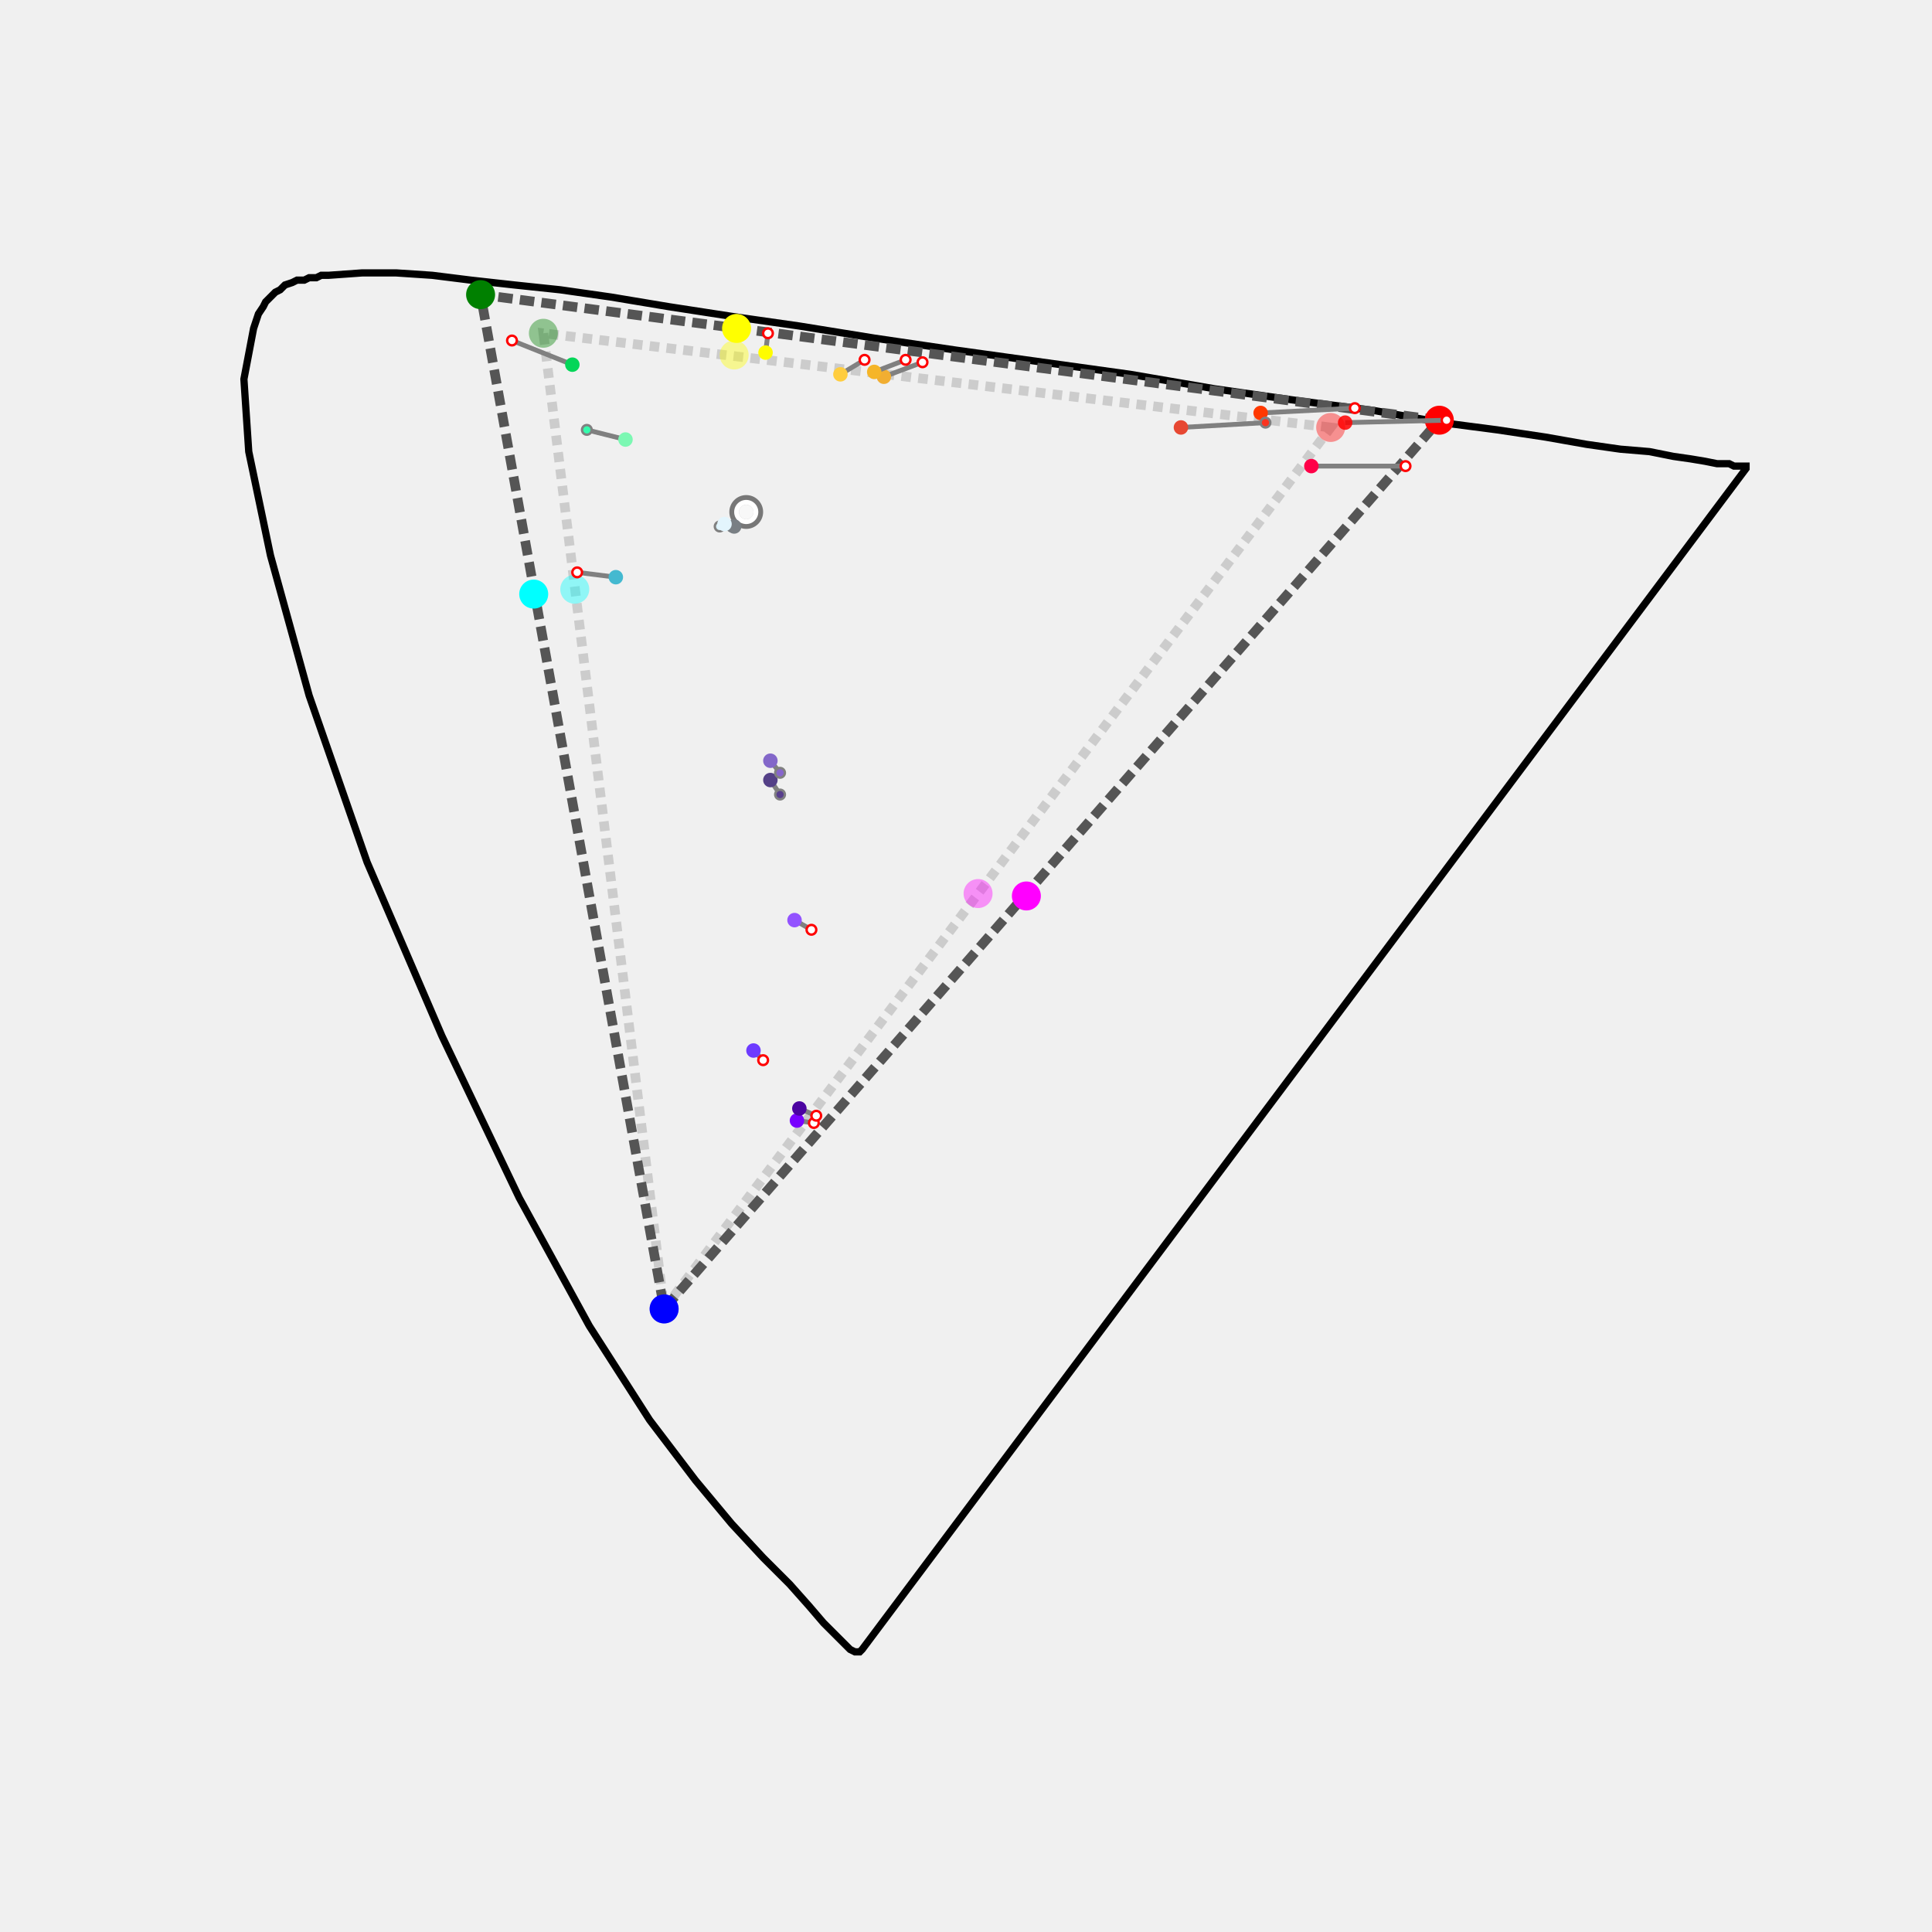
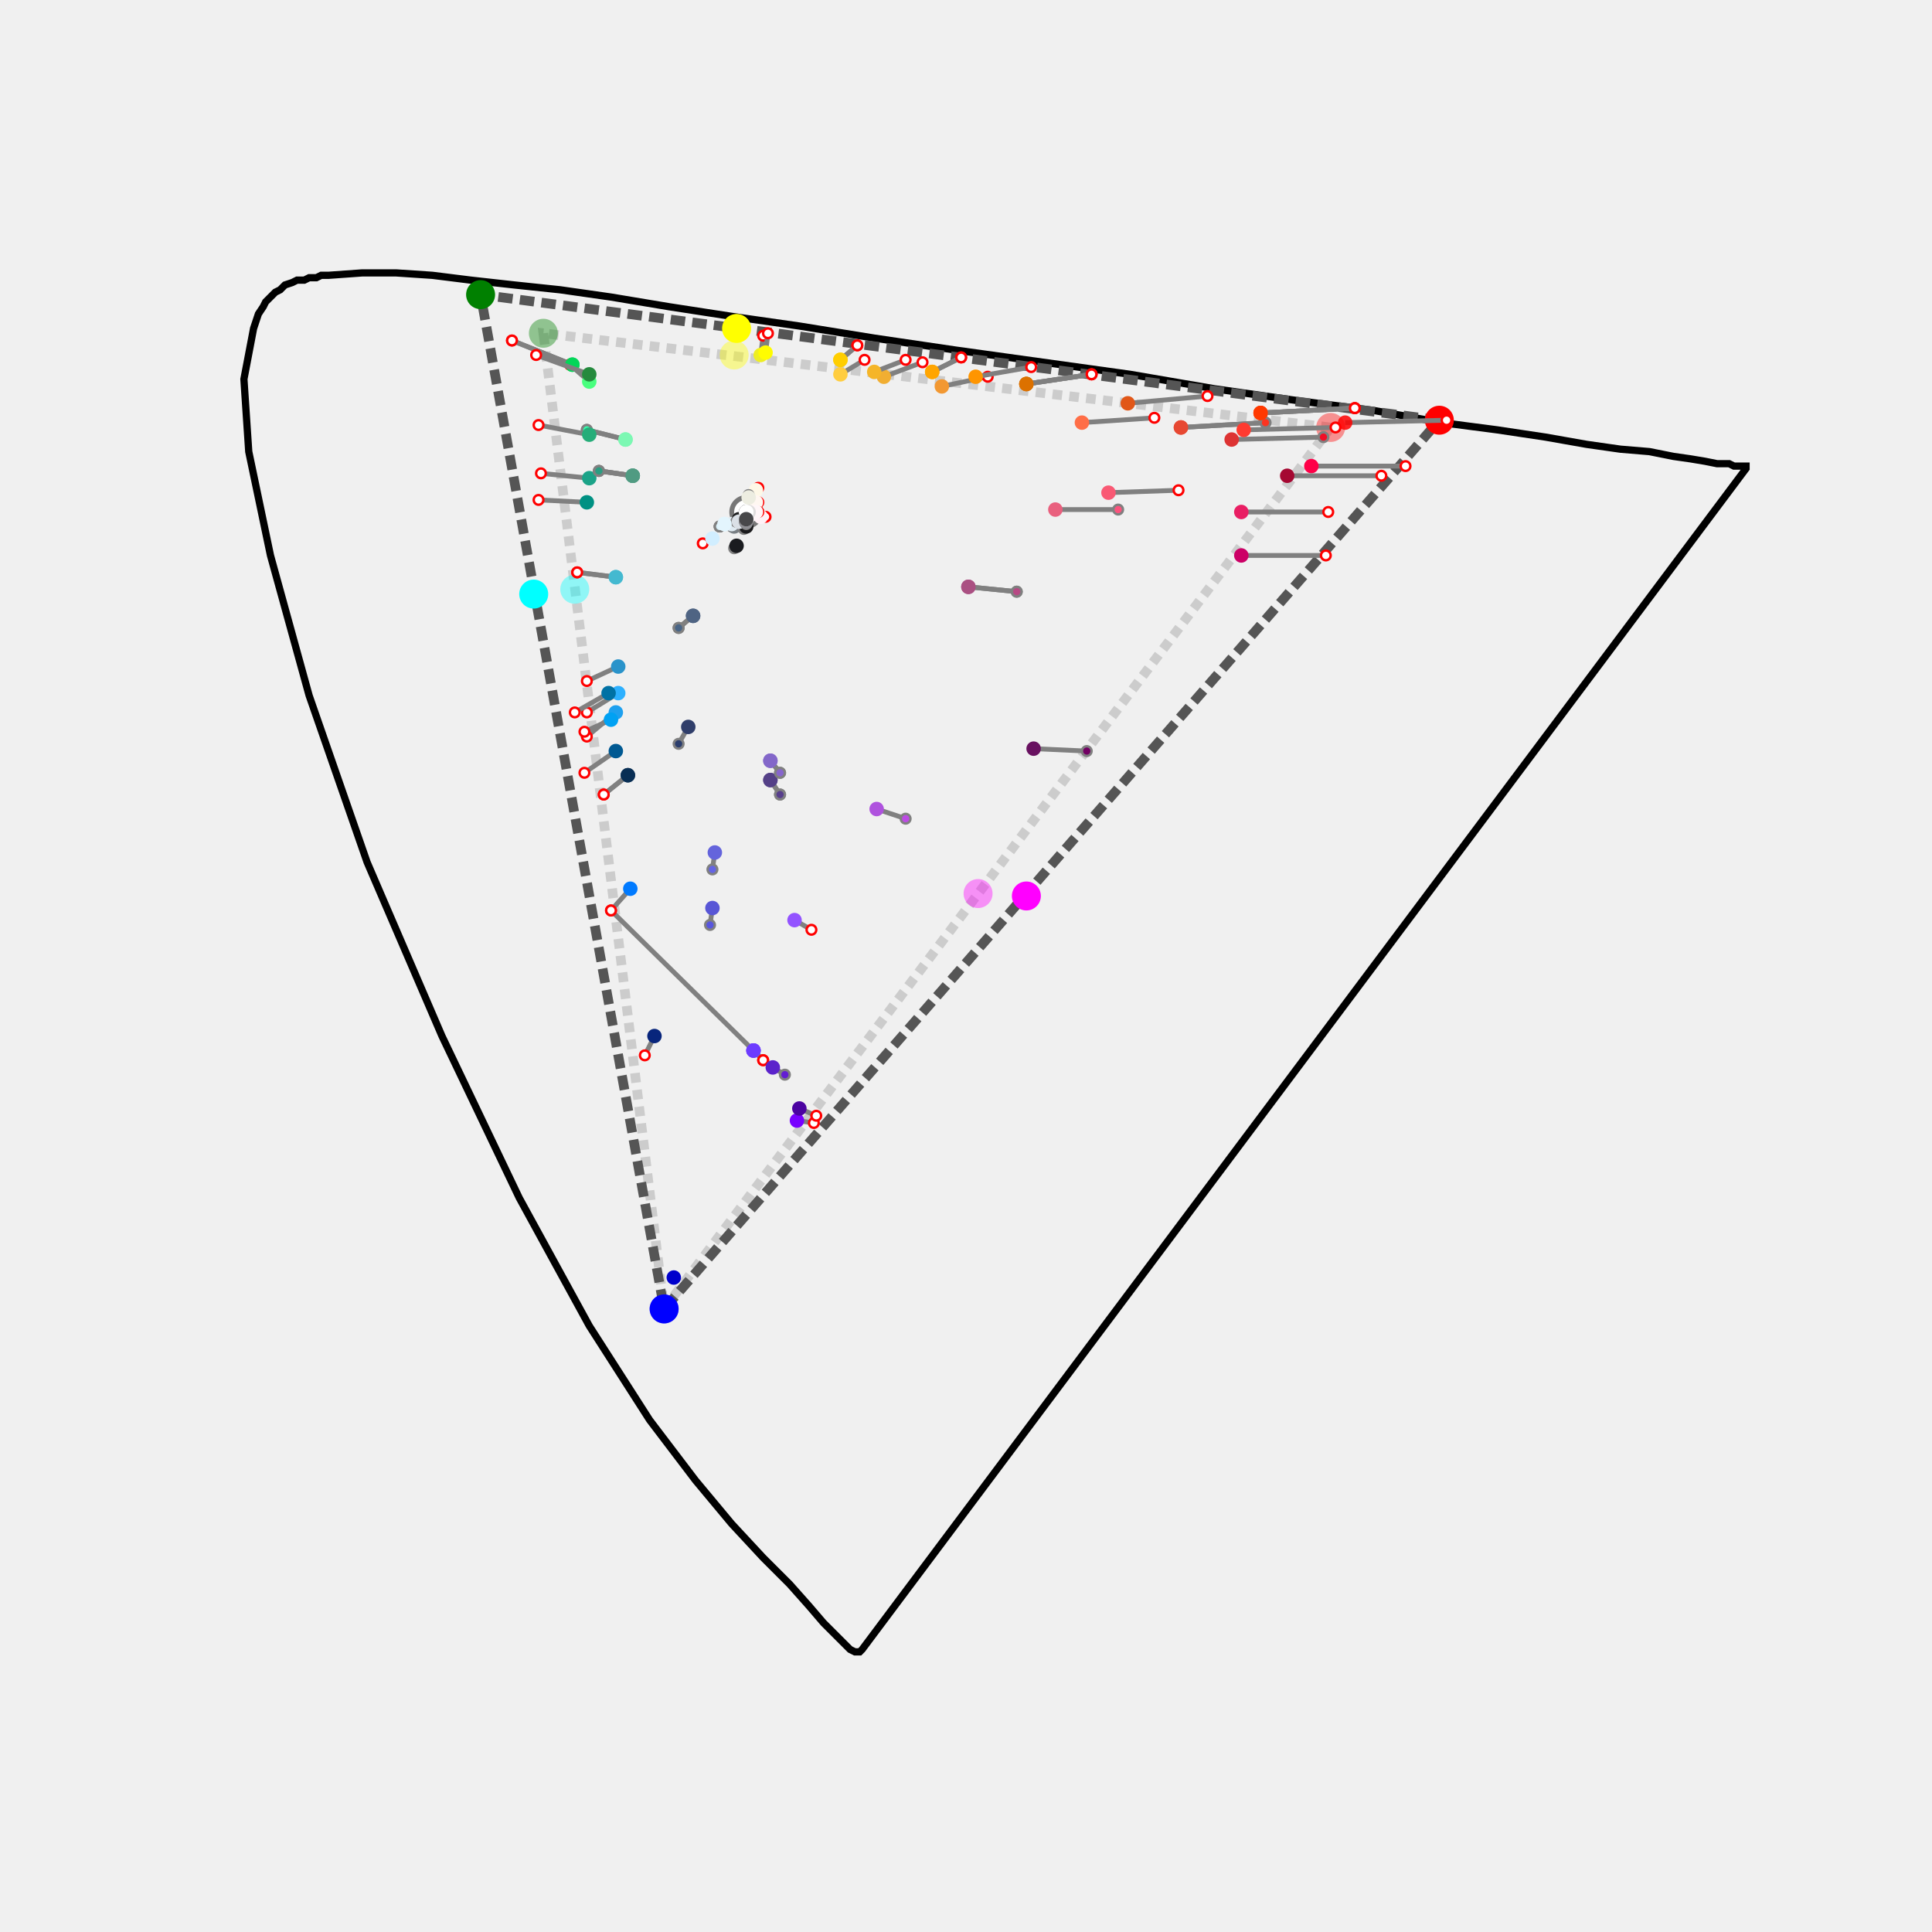
<svg xmlns="http://www.w3.org/2000/svg" viewBox="-0.1 -0.7 0.8 0.8" overflow="visible">
-   <style>
- g &gt; circle:hover {
-     r: 0.007px;
- }
- </style>
  <path fill="none" stroke="black" stroke-width="0.003" d="M 0.257  -0.017   L 0.257  -0.017   L 0.256  -0.016   L 0.256  -0.016   L 0.256  -0.016   L 0.255  -0.016   L 0.255  -0.016   L 0.254  -0.016   L 0.252  -0.017   L 0.25  -0.019   L 0.246  -0.023   L 0.241  -0.028   L 0.235  -0.035   L 0.227  -0.044   L 0.216  -0.055   L 0.203  -0.069   L 0.188  -0.087   L 0.169  -0.112   L 0.144  -0.151   L 0.115  -0.204   L 0.083  -0.271   L 0.052  -0.343   L 0.028  -0.412   L 0.012  -0.47   L 0.003  -0.513   L 0.001  -0.543   L 0.005  -0.564   L 0.006  -0.567   L 0.007  -0.57   L 0.009  -0.573   L 0.01  -0.575   L 0.012  -0.577   L 0.014  -0.579   L 0.016  -0.58   L 0.018  -0.582   L 0.021  -0.583   L 0.023  -0.584   L 0.026  -0.584   L 0.028  -0.585   L 0.031  -0.585   L 0.033  -0.586   L 0.036  -0.586   L 0.05  -0.587   L 0.064  -0.587   L 0.079  -0.586   L 0.095  -0.584   L 0.113  -0.582   L 0.132  -0.58   L 0.153  -0.577   L 0.177  -0.573   L 0.203  -0.569   L 0.231  -0.565   L 0.262  -0.56   L 0.296  -0.555   L 0.332  -0.55   L 0.368  -0.545   L 0.403  -0.539   L 0.438  -0.534   L 0.469  -0.53   L 0.497  -0.525   L 0.52  -0.522   L 0.54  -0.519   L 0.557  -0.516   L 0.571  -0.514   L 0.583  -0.513   L 0.593  -0.511   L 0.6  -0.51   L 0.606  -0.509   L 0.611  -0.508   L 0.614  -0.508   L 0.616  -0.508   L 0.618  -0.507   L 0.62  -0.507   L 0.622  -0.507   L 0.623  -0.507   L 0.623  -0.507   L 0.623  -0.506   L 0.623  -0.506   L 0.623  -0.506   L 0.623  -0.506   L 0.623  -0.506   L 0.623  -0.506   L 0.623  -0.506   L 0.623  -0.506   L 0.623  -0.506   L 0.623  -0.506   L 0.623  -0.506   L 0.623  -0.506   L 0.623  -0.506   L 0.623  -0.506   L 0.623  -0.506   L 0.623  -0.506   L 0.623  -0.506   Z" />
  <polygon fill="none" stroke="#CCC" stroke-dasharray="0.004 0.003" stroke-width="0.004" points="0.451, -0.523 0.125, -0.562 0.175, -0.158" />
  <circle r="0.006" cx="0.451" cy="-0.523" fill="red" fill-opacity="0.4" />
  <circle r="0.006" cx="0.125" cy="-0.562" fill="green" fill-opacity="0.4" />
  <circle r="0.006" cx="0.175" cy="-0.158" fill="blue" fill-opacity="0.4" />
  <circle r="0.006" cx="0.204" cy="-0.553" fill="yellow" fill-opacity="0.4" />
  <circle r="0.006" cx="0.138" cy="-0.456" fill="cyan" fill-opacity="0.4" />
  <circle r="0.006" cx="0.305" cy="-0.33" fill="magenta" fill-opacity="0.4" />
  <circle r="0.006" cx="0.209" cy="-0.488" fill="white" stroke="#777" stroke-width="0.002" />
  <polygon fill="none" stroke="#555" stroke-dasharray="0.006 0.003" stroke-width="0.004" points="0.496, -0.526 0.099, -0.578 0.175, -0.158" />
  <circle r="0.006" cx="0.496" cy="-0.526" fill="red" />
  <circle r="0.006" cx="0.099" cy="-0.578" fill="green" />
  <circle r="0.006" cx="0.175" cy="-0.158" fill="blue" />
  <circle r="0.006" cx="0.205" cy="-0.564" fill="yellow" />
  <circle r="0.006" cx="0.121" cy="-0.454" fill="cyan" />
  <circle r="0.006" cx="0.325" cy="-0.329" fill="magenta" />
-   <g>
-     <polyline stroke="gray" stroke-width="0.002" points="0.198,0.468 0.198,0.468" />
-     <circle r="0.002" cx="0.198" cy="0.468" fill="rgb(0% 0% 0%)" stroke="gray" stroke-width="0.001" />
-     <circle r="0.003" cx="0.198" cy="0.468" fill="rgba(0,0,0,1)" />
-   </g>
-   <g>
-     <polyline stroke="gray" stroke-width="0.002" points="0.209,-0.488 0.209,-0.488" />
-     <circle r="0.002" cx="0.209" cy="-0.488" fill="white" stroke="red" stroke-width="0.001" />
-     <circle r="0.003" cx="0.209" cy="-0.488" fill="rgba(255,255,255,1)" />
-   </g>
-   <g>
-     <polyline stroke="gray" stroke-width="0.002" points="0.209,-0.488 0.209,-0.488" />
-     <circle r="0.002" cx="0.209" cy="-0.488" fill="rgb(77.994% 78.001% 78.008%)" stroke="gray" stroke-width="0.001" />
-     <circle r="0.003" cx="0.209" cy="-0.488" fill="rgba(200,200,200,1)" />
-   </g>
-   <g>
-     <polyline stroke="gray" stroke-width="0.002" points="0.204,-0.482 0.203,-0.482" />
-     <circle r="0.002" cx="0.203" cy="-0.482" fill="rgb(47.532% 50.082% 52.233%)" stroke="gray" stroke-width="0.001" />
-     <circle r="0.003" cx="0.204" cy="-0.482" fill="rgba(121,127,132,1)" />
-   </g>
-   <g>
-     <polyline stroke="gray" stroke-width="0.002" points="0.248,-0.545 0.258,-0.551" />
-     <circle r="0.002" cx="0.258" cy="-0.551" fill="white" stroke="red" stroke-width="0.001" />
-     <circle r="0.003" cx="0.248" cy="-0.545" fill="rgba(255,205,63,1) " />
-   </g>
-   <g>
-     <polyline stroke="gray" stroke-width="0.002" points="0.266,-0.544 0.282,-0.55" />
-     <circle r="0.002" cx="0.282" cy="-0.55" fill="white" stroke="red" stroke-width="0.001" />
-     <circle r="0.003" cx="0.266" cy="-0.544" fill="rgba(241,174,50,1)" />
-   </g>
-   <g>
-     <polyline stroke="gray" stroke-width="0.002" points="0.262,-0.546 0.275,-0.551" />
-     <circle r="0.002" cx="0.275" cy="-0.551" fill="white" stroke="red" stroke-width="0.001" />
-     <circle r="0.003" cx="0.262" cy="-0.546" fill="rgba(245,181,40,1)" />
-   </g>
-   <g>
-     <polyline stroke="gray" stroke-width="0.002" points="0.229,-0.319 0.236,-0.315" />
-     <circle r="0.002" cx="0.236" cy="-0.315" fill="white" stroke="red" stroke-width="0.001" />
-     <circle r="0.003" cx="0.229" cy="-0.319" fill="rgb(147, 83, 255)" />
-   </g>
-   <g>
-     <polyline stroke="gray" stroke-width="0.002" points="0.23,-0.236 0.237,-0.235" />
-     <circle r="0.002" cx="0.237" cy="-0.235" fill="white" stroke="red" stroke-width="0.001" />
-     <circle r="0.003" cx="0.23" cy="-0.236" fill="rgba(120,0,255,1)" />
-   </g>
-   <g>
-     <polyline stroke="gray" stroke-width="0.002" points="0.231,-0.241 0.238,-0.238" />
-     <circle r="0.002" cx="0.238" cy="-0.238" fill="white" stroke="red" stroke-width="0.001" />
-     <circle r="0.003" cx="0.231" cy="-0.241" fill="rgba(75,3,161,1)" />
-   </g>
-   <g>
-     <polyline stroke="gray" stroke-width="0.002" points="0.457,-0.525 0.499,-0.526" />
-     <circle r="0.002" cx="0.499" cy="-0.526" fill="white" stroke="red" stroke-width="0.001" />
-     <circle r="0.003" cx="0.457" cy="-0.525" fill="rgba(255,0,0,0.85)" />
-   </g>
-   <g>
-     <polyline stroke="gray" stroke-width="0.002" points="0.219,-0.377 0.223,-0.371" />
-     <circle r="0.002" cx="0.223" cy="-0.371" fill="rgb(34.501% 24.596% 54.786%)" stroke="gray" stroke-width="0.001" />
-     <circle r="0.003" cx="0.219" cy="-0.377" fill="rgba(84,64,135,1)" />
-   </g>
-   <g>
-     <polyline stroke="gray" stroke-width="0.002" points="0.219,-0.385 0.223,-0.38" />
-     <circle r="0.002" cx="0.223" cy="-0.38" fill="rgb(53.088% 39.452% 80.472%)" stroke="gray" stroke-width="0.001" />
-     <circle r="0.003" cx="0.219" cy="-0.385" fill="rgba(131,103,201,1)" />
-   </g>
-   <g>
-     <polyline stroke="gray" stroke-width="0.002" points="0.155,-0.461 0.139,-0.463" />
-     <circle r="0.002" cx="0.139" cy="-0.463" fill="white" stroke="red" stroke-width="0.001" />
-     <circle r="0.003" cx="0.155" cy="-0.461" fill="rgba(68,185,208,1)" />
-   </g>
-   <g>
-     <polyline stroke="gray" stroke-width="0.002" points="0.443,-0.507 0.482,-0.507" />
-     <circle r="0.002" cx="0.482" cy="-0.507" fill="white" stroke="red" stroke-width="0.001" />
-     <circle r="0.003" cx="0.443" cy="-0.507" fill="rgb(255,0,72)" />
-   </g>
-   <g>
-     <polyline stroke="gray" stroke-width="0.002" points="0.217,-0.554 0.218,-0.562" />
-     <circle r="0.002" cx="0.218" cy="-0.562" fill="white" stroke="red" stroke-width="0.001" />
-     <circle r="0.003" cx="0.217" cy="-0.554" fill="#fffc00" />
-   </g>
-   <g>
-     <polyline stroke="gray" stroke-width="0.002" points="0.212,-0.265 0.216,-0.261" />
-     <circle r="0.002" cx="0.216" cy="-0.261" fill="white" stroke="red" stroke-width="0.001" />
-     <circle r="0.003" cx="0.212" cy="-0.265" fill="#6d3bff" />
-   </g>
-   <g>
-     <polyline stroke="gray" stroke-width="0.002" points="0.137,-0.549 0.112,-0.559" />
-     <circle r="0.002" cx="0.112" cy="-0.559" fill="white" stroke="red" stroke-width="0.001" />
-     <circle r="0.003" cx="0.137" cy="-0.549" fill="#03d658" />
-   </g>
-   <g>
-     <polyline stroke="gray" stroke-width="0.002" points="0.422,-0.529 0.461,-0.531" />
-     <circle r="0.002" cx="0.461" cy="-0.531" fill="white" stroke="red" stroke-width="0.001" />
-     <circle r="0.003" cx="0.422" cy="-0.529" fill="#ff3900" />
-   </g>
-   <g>
-     <polyline stroke="gray" stroke-width="0.002" points="0.159,-0.518 0.143,-0.522" />
-     <circle r="0.002" cx="0.143" cy="-0.522" fill="rgb(20.666% 98.703% 67.808%)" stroke="gray" stroke-width="0.001" />
-     <circle r="0.003" cx="0.159" cy="-0.518" fill="#7cf8b3" />
-   </g>
-   <g>
-     <polyline stroke="gray" stroke-width="0.002" points="0.209,-0.488 0.209,-0.488" />
-     <circle r="0.002" cx="0.209" cy="-0.488" fill="rgb(97.293% 97.301% 97.31%)" stroke="gray" stroke-width="0.001" />
-     <circle r="0.003" cx="0.209" cy="-0.488" fill="#f8f8f8" />
-   </g>
-   <g>
-     <polyline stroke="gray" stroke-width="0.002" points="0.2,-0.483 0.198,-0.482" />
-     <circle r="0.002" cx="0.198" cy="-0.482" fill="rgb(85.814% 94.781% 98.033%)" stroke="gray" stroke-width="0.001" />
-     <circle r="0.003" cx="0.2" cy="-0.483" fill="#e3f5fd" />
-   </g>
-   <g>
-     <polyline stroke="gray" stroke-width="0.002" points="0.389,-0.523 0.424,-0.525" />
-     <circle r="0.002" cx="0.424" cy="-0.525" fill="rgb(98.406% 20.26% 12.445%)" stroke="gray" stroke-width="0.001" />
-     <circle r="0.003" cx="0.389" cy="-0.523" fill="#e74832" />
+   <g pointer-events="visiblePainted">
+     <g>
+       <polyline stroke="gray" stroke-width="0.002" points="0.248,-0.545 0.258,-0.551" />
+       <circle r="0.002" cx="0.258" cy="-0.551" fill="white" stroke="red" stroke-width="0.001" />
+       <circle r="0.003" cx="0.248" cy="-0.545" fill="rgba(255,205,63,1) " />
+     </g>
+     <g>
+       <polyline stroke="gray" stroke-width="0.002" points="0.23,-0.236 0.237,-0.235" />
+       <circle r="0.002" cx="0.237" cy="-0.235" fill="white" stroke="red" stroke-width="0.001" />
+       <circle r="0.003" cx="0.23" cy="-0.236" fill="rgba(120,0,255,1)" />
+     </g>
+     <g>
+       <polyline stroke="gray" stroke-width="0.002" points="0.204,-0.482 0.203,-0.482" />
+       <circle r="0.002" cx="0.203" cy="-0.482" fill="rgb(47.532% 50.082% 52.233%)" stroke="gray" stroke-width="0.001" />
+       <circle r="0.003" cx="0.204" cy="-0.482" fill="rgba(121,127,132,1)" />
+     </g>
+     <g>
+       <polyline stroke="gray" stroke-width="0.002" points="0.209,-0.488 0.209,-0.488" />
+       <circle r="0.002" cx="0.209" cy="-0.488" fill="rgb(77.994% 78.001% 78.008%)" stroke="gray" stroke-width="0.001" />
+       <circle r="0.003" cx="0.209" cy="-0.488" fill="rgba(200,200,200,1)" />
+     </g>
+     <g>
+       <polyline stroke="gray" stroke-width="0.002" points="0.209,-0.486 0.209,-0.488" />
+       <circle r="0.002" cx="0.209" cy="-0.488" fill="rgb(38.997% 39% 39.004%)" stroke="gray" stroke-width="0.001" />
+       <circle r="0.003" cx="0.209" cy="-0.486" fill="rgba(97,97,99,1)" />
+     </g>
+     <g>
+       <polyline stroke="gray" stroke-width="0.002" points="0.198,0.468 0.198,0.468" />
+       <circle r="0.002" cx="0.198" cy="0.468" fill="rgb(0% 0% 0%)" stroke="gray" stroke-width="0.001" />
+       <circle r="0.003" cx="0.198" cy="0.468" fill="rgba(0,0,0,1)" />
+     </g>
+     <g>
+       <polyline stroke="gray" stroke-width="0.002" points="0.209,-0.488 0.209,-0.488" />
+       <circle r="0.002" cx="0.209" cy="-0.488" fill="white" stroke="red" stroke-width="0.001" />
+       <circle r="0.003" cx="0.209" cy="-0.488" fill="rgba(255,255,255,1)" />
+     </g>
+     <g>
+       <polyline stroke="gray" stroke-width="0.002" points="0.219,-0.377 0.223,-0.371" />
+       <circle r="0.002" cx="0.223" cy="-0.371" fill="rgb(34.501% 24.596% 54.786%)" stroke="gray" stroke-width="0.001" />
+       <circle r="0.003" cx="0.219" cy="-0.377" fill="rgba(84,64,135,1)" />
+     </g>
+     <g>
+       <polyline stroke="gray" stroke-width="0.002" points="0.219,-0.385 0.223,-0.38" />
+       <circle r="0.002" cx="0.223" cy="-0.38" fill="rgb(53.088% 39.452% 80.472%)" stroke="gray" stroke-width="0.001" />
+       <circle r="0.003" cx="0.219" cy="-0.385" fill="rgba(131,103,201,1)" />
+     </g>
+     <g>
+       <polyline stroke="gray" stroke-width="0.002" points="0.155,-0.461 0.139,-0.463" />
+       <circle r="0.002" cx="0.139" cy="-0.463" fill="white" stroke="red" stroke-width="0.001" />
+       <circle r="0.003" cx="0.155" cy="-0.461" fill="rgba(68,185,208,1)" />
+     </g>
+     <g>
+       <polyline stroke="gray" stroke-width="0.002" points="0.443,-0.507 0.482,-0.507" />
+       <circle r="0.002" cx="0.482" cy="-0.507" fill="white" stroke="red" stroke-width="0.001" />
+       <circle r="0.003" cx="0.443" cy="-0.507" fill="rgb(255,0,72)" />
+     </g>
+     <g>
+       <polyline stroke="gray" stroke-width="0.002" points="0.266,-0.544 0.282,-0.55" />
+       <circle r="0.002" cx="0.282" cy="-0.55" fill="white" stroke="red" stroke-width="0.001" />
+       <circle r="0.003" cx="0.266" cy="-0.544" fill="rgba(241,174,50,1)" />
+     </g>
+     <g>
+       <polyline stroke="gray" stroke-width="0.002" points="0.262,-0.546 0.275,-0.551" />
+       <circle r="0.002" cx="0.275" cy="-0.551" fill="white" stroke="red" stroke-width="0.001" />
+       <circle r="0.003" cx="0.262" cy="-0.546" fill="rgba(245,181,40,1)" />
+     </g>
+     <g>
+       <polyline stroke="gray" stroke-width="0.002" points="0.229,-0.319 0.236,-0.315" />
+       <circle r="0.002" cx="0.236" cy="-0.315" fill="white" stroke="red" stroke-width="0.001" />
+       <circle r="0.003" cx="0.229" cy="-0.319" fill="rgb(147, 83, 255)" />
+     </g>
+     <g>
+       <polyline stroke="gray" stroke-width="0.002" points="0.231,-0.241 0.238,-0.238" />
+       <circle r="0.002" cx="0.238" cy="-0.238" fill="white" stroke="red" stroke-width="0.001" />
+       <circle r="0.003" cx="0.231" cy="-0.241" fill="rgba(75,3,161,1)" />
+     </g>
+     <g>
+       <polyline stroke="gray" stroke-width="0.002" points="0.457,-0.525 0.499,-0.526" />
+       <circle r="0.002" cx="0.499" cy="-0.526" fill="white" stroke="red" stroke-width="0.001" />
+       <circle r="0.003" cx="0.457" cy="-0.525" fill="rgba(255,0,0,0.85)" />
+     </g>
+     <g>
+       <polyline stroke="gray" stroke-width="0.002" points="0.219,-0.377 0.223,-0.371" />
+       <circle r="0.002" cx="0.223" cy="-0.371" fill="rgb(34.501% 24.596% 54.786%)" stroke="gray" stroke-width="0.001" />
+       <circle r="0.003" cx="0.219" cy="-0.377" fill="rgba(84,64,135,1)" />
+     </g>
+     <g>
+       <polyline stroke="gray" stroke-width="0.002" points="0.219,-0.385 0.223,-0.38" />
+       <circle r="0.002" cx="0.223" cy="-0.38" fill="rgb(53.088% 39.452% 80.472%)" stroke="gray" stroke-width="0.001" />
+       <circle r="0.003" cx="0.219" cy="-0.385" fill="rgba(131,103,201,1)" />
+     </g>
+     <g>
+       <polyline stroke="gray" stroke-width="0.002" points="0.155,-0.461 0.139,-0.463" />
+       <circle r="0.002" cx="0.139" cy="-0.463" fill="white" stroke="red" stroke-width="0.001" />
+       <circle r="0.003" cx="0.155" cy="-0.461" fill="rgba(68,185,208,1)" />
+     </g>
+     <g>
+       <polyline stroke="gray" stroke-width="0.002" points="0.212,-0.265 0.216,-0.261" />
+       <circle r="0.002" cx="0.216" cy="-0.261" fill="white" stroke="red" stroke-width="0.001" />
+       <circle r="0.003" cx="0.212" cy="-0.265" fill="#6d3bff" />
+     </g>
+     <g>
+       <polyline stroke="gray" stroke-width="0.002" points="0.137,-0.549 0.112,-0.559" />
+       <circle r="0.002" cx="0.112" cy="-0.559" fill="white" stroke="red" stroke-width="0.001" />
+       <circle r="0.003" cx="0.137" cy="-0.549" fill="#03d658" />
+     </g>
+     <g>
+       <polyline stroke="gray" stroke-width="0.002" points="0.422,-0.529 0.461,-0.531" />
+       <circle r="0.002" cx="0.461" cy="-0.531" fill="white" stroke="red" stroke-width="0.001" />
+       <circle r="0.003" cx="0.422" cy="-0.529" fill="#ff3900" />
+     </g>
+     <g>
+       <polyline stroke="gray" stroke-width="0.002" points="0.159,-0.518 0.143,-0.522" />
+       <circle r="0.002" cx="0.143" cy="-0.522" fill="rgb(20.666% 98.703% 67.808%)" stroke="gray" stroke-width="0.001" />
+       <circle r="0.003" cx="0.159" cy="-0.518" fill="#7cf8b3" />
+     </g>
+     <g>
+       <polyline stroke="gray" stroke-width="0.002" points="0.209,-0.488 0.209,-0.488" />
+       <circle r="0.002" cx="0.209" cy="-0.488" fill="rgb(97.293% 97.301% 97.31%)" stroke="gray" stroke-width="0.001" />
+       <circle r="0.003" cx="0.209" cy="-0.488" fill="#f8f8f8" />
+     </g>
+     <g>
+       <polyline stroke="gray" stroke-width="0.002" points="0.2,-0.483 0.198,-0.482" />
+       <circle r="0.002" cx="0.198" cy="-0.482" fill="rgb(85.814% 94.781% 98.033%)" stroke="gray" stroke-width="0.001" />
+       <circle r="0.003" cx="0.2" cy="-0.483" fill="#e3f5fd" />
+     </g>
+     <g>
+       <polyline stroke="gray" stroke-width="0.002" points="0.389,-0.523 0.424,-0.525" />
+       <circle r="0.002" cx="0.424" cy="-0.525" fill="rgb(98.406% 20.26% 12.445%)" stroke="gray" stroke-width="0.001" />
+       <circle r="0.003" cx="0.389" cy="-0.523" fill="#e74832" />
+     </g>
+     <g>
+       <polyline stroke="gray" stroke-width="0.002" points="0.185,-0.399 0.181,-0.392" />
+       <circle r="0.002" cx="0.181" cy="-0.392" fill="rgb(17.295% 24.502% 42.915%)" stroke="gray" stroke-width="0.001" />
+       <circle r="0.003" cx="0.185" cy="-0.399" fill="#303e6a" />
+     </g>
+     <g>
+       <polyline stroke="gray" stroke-width="0.002" points="0.171,-0.271 0.167,-0.263" />
+       <circle r="0.002" cx="0.167" cy="-0.263" fill="white" stroke="red" stroke-width="0.001" />
+       <circle r="0.003" cx="0.171" cy="-0.271" fill="#08257c" />
+     </g>
+     <g>
+       <polyline stroke="gray" stroke-width="0.002" points="0.21,-0.488 0.21,-0.488" />
+       <circle r="0.002" cx="0.21" cy="-0.488" fill="rgb(43.986% 43.484% 43.497%)" stroke="gray" stroke-width="0.001" />
+       <circle r="0.003" cx="0.21" cy="-0.488" fill="#706f6f" />
+     </g>
+     <g>
+       <polyline stroke="gray" stroke-width="0.002" points="0.155,-0.389 0.142,-0.38" />
+       <circle r="0.002" cx="0.142" cy="-0.38" fill="white" stroke="red" stroke-width="0.001" />
+       <circle r="0.003" cx="0.155" cy="-0.389" fill="#005992" />
+     </g>
+     <g>
+       <polyline stroke="gray" stroke-width="0.002" points="0.205,-0.474 0.204,-0.473" />
+       <circle r="0.002" cx="0.204" cy="-0.473" fill="rgb(10.107% 10.617% 12.355%)" stroke="gray" stroke-width="0.001" />
+       <circle r="0.003" cx="0.205" cy="-0.474" fill="#1a1b1f" />
+     </g>
+     <g>
+       <polyline stroke="gray" stroke-width="0.002" points="0.203,-0.483 0.202,-0.483" />
+       <circle r="0.002" cx="0.202" cy="-0.483" fill="rgb(86.763% 92.38% 95.25%)" stroke="gray" stroke-width="0.001" />
+       <circle r="0.003" cx="0.203" cy="-0.483" fill="#e0ebf2" />
+     </g>
+     <g>
+       <polyline stroke="gray" stroke-width="0.002" points="0.337,-0.489 0.363,-0.489" />
+       <circle r="0.002" cx="0.363" cy="-0.489" fill="rgb(98.778% 32.692% 48.887%)" stroke="gray" stroke-width="0.001" />
+       <circle r="0.003" cx="0.337" cy="-0.489" fill="#e9607e" />
+     </g>
+     <g>
+       <polyline stroke="gray" stroke-width="0.002" points="0.209,-0.488 0.209,-0.488" />
+       <circle r="0.002" cx="0.209" cy="-0.488" fill="rgb(13.299% 13.3% 13.302%)" stroke="gray" stroke-width="0.001" />
+       <circle r="0.003" cx="0.209" cy="-0.488" fill="#222222" />
+     </g>
+     <g>
+       <polyline stroke="gray" stroke-width="0.002" points="0.213,-0.497 0.214,-0.498" />
+       <circle r="0.002" cx="0.214" cy="-0.498" fill="white" stroke="red" stroke-width="0.001" />
+       <circle r="0.003" cx="0.213" cy="-0.497" fill="#fef8e7" />
+     </g>
+     <g>
+       <polyline stroke="gray" stroke-width="0.002" points="0.367,-0.533 0.4,-0.536" />
+       <circle r="0.002" cx="0.4" cy="-0.536" fill="white" stroke="red" stroke-width="0.001" />
+       <circle r="0.003" cx="0.367" cy="-0.533" fill="#e15718" />
+     </g>
+     <g>
+       <polyline stroke="gray" stroke-width="0.002" points="0.16,-0.379 0.15,-0.371" />
+       <circle r="0.002" cx="0.15" cy="-0.371" fill="white" stroke="red" stroke-width="0.001" />
+       <circle r="0.003" cx="0.16" cy="-0.379" fill="#082e54" />
+     </g>
+     <g>
+       <polyline stroke="gray" stroke-width="0.002" points="0.206,-0.484 0.205,-0.484" />
+       <circle r="0.002" cx="0.205" cy="-0.484" fill="rgb(84.965% 87.896% 90.484%)" stroke="gray" stroke-width="0.001" />
+       <circle r="0.003" cx="0.206" cy="-0.484" fill="#dae0e6" />
+     </g>
+     <g>
+       <polyline stroke="gray" stroke-width="0.002" points="0.213,-0.488 0.214,-0.488" />
+       <circle r="0.002" cx="0.214" cy="-0.488" fill="white" stroke="red" stroke-width="0.001" />
+       <circle r="0.003" cx="0.213" cy="-0.488" fill="#fff6f8" />
+     </g>
+     <g>
+       <polyline stroke="gray" stroke-width="0.002" points="0.156,-0.424 0.143,-0.418" />
+       <circle r="0.002" cx="0.143" cy="-0.418" fill="white" stroke="red" stroke-width="0.001" />
+       <circle r="0.003" cx="0.156" cy="-0.424" fill="#2a93ca" />
+     </g>
+     <g>
+       <polyline stroke="gray" stroke-width="0.002" points="0.143,-0.492 0.123,-0.493" />
+       <circle r="0.002" cx="0.123" cy="-0.493" fill="white" stroke="red" stroke-width="0.001" />
+       <circle r="0.003" cx="0.143" cy="-0.492" fill="#009183" />
+     </g>
+     <g>
+       <polyline stroke="gray" stroke-width="0.002" points="0.348,-0.525 0.378,-0.527" />
+       <circle r="0.002" cx="0.378" cy="-0.527" fill="white" stroke="red" stroke-width="0.001" />
+       <circle r="0.003" cx="0.348" cy="-0.525" fill="#ff6e47" />
+     </g>
+     <g>
+       <polyline stroke="gray" stroke-width="0.002" points="0.209,-0.482 0.208,-0.481" />
+       <circle r="0.002" cx="0.208" cy="-0.481" fill="rgb(10.599% 10.6% 11.477%)" stroke="gray" stroke-width="0.001" />
+       <circle r="0.003" cx="0.209" cy="-0.482" fill="#1b1b1d" />
+     </g>
+     <g>
+       <polyline stroke="gray" stroke-width="0.002" points="0.187,-0.445 0.181,-0.44" />
+       <circle r="0.002" cx="0.181" cy="-0.44" fill="rgb(28.759% 39.501% 52.515%)" stroke="gray" stroke-width="0.001" />
+       <circle r="0.003" cx="0.187" cy="-0.445" fill="#4f6483" />
+     </g>
+     <g>
+       <polyline stroke="gray" stroke-width="0.002" points="0.433,-0.503 0.472,-0.503" />
+       <circle r="0.002" cx="0.472" cy="-0.503" fill="white" stroke="red" stroke-width="0.001" />
+       <circle r="0.003" cx="0.433" cy="-0.503" fill="#a50832" />
+     </g>
+     <g>
+       <polyline stroke="gray" stroke-width="0.002" points="0.206,-0.484 0.205,-0.484" />
+       <circle r="0.002" cx="0.205" cy="-0.484" fill="rgb(84.965% 87.896% 90.484%)" stroke="gray" stroke-width="0.001" />
+       <circle r="0.003" cx="0.206" cy="-0.484" fill="#dae0e6" />
+     </g>
+     <g>
+       <polyline stroke="gray" stroke-width="0.002" points="0.209,-0.488 0.209,-0.488" />
+       <circle r="0.002" cx="0.209" cy="-0.488" fill="rgb(97.993% 98.001% 98.01%)" stroke="gray" stroke-width="0.001" />
+       <circle r="0.003" cx="0.209" cy="-0.488" fill="#fafafa" />
+     </g>
+     <g>
+       <polyline stroke="gray" stroke-width="0.002" points="0.414,-0.47 0.449,-0.47" />
+       <circle r="0.002" cx="0.449" cy="-0.47" fill="white" stroke="red" stroke-width="0.001" />
+       <circle r="0.003" cx="0.414" cy="-0.47" fill="#cc0066" />
+     </g>
+     <g>
+       <polyline stroke="gray" stroke-width="0.002" points="0.389,-0.523 0.424,-0.525" />
+       <circle r="0.002" cx="0.424" cy="-0.525" fill="rgb(98.406% 20.26% 12.445%)" stroke="gray" stroke-width="0.001" />
+       <circle r="0.003" cx="0.389" cy="-0.523" fill="#e74832" />
+     </g>
+     <g>
+       <polyline stroke="gray" stroke-width="0.002" points="0.144,-0.542 0.136,-0.549" />
+       <circle r="0.002" cx="0.136" cy="-0.549" fill="white" stroke="red" stroke-width="0.001" />
+       <circle r="0.003" cx="0.144" cy="-0.542" fill="#48FF7E" />
+     </g>
+     <g>
+       <polyline stroke="gray" stroke-width="0.002" points="0.286,-0.546 0.298,-0.552" />
+       <circle r="0.002" cx="0.298" cy="-0.552" fill="white" stroke="red" stroke-width="0.001" />
+       <circle r="0.003" cx="0.286" cy="-0.546" fill="#FFA500" />
+     </g>
+     <g>
+       <polyline stroke="gray" stroke-width="0.002" points="0.248,-0.551 0.255,-0.557" />
+       <circle r="0.002" cx="0.255" cy="-0.557" fill="white" stroke="red" stroke-width="0.001" />
+       <circle r="0.003" cx="0.248" cy="-0.551" fill="#FFCE00" />
+     </g>
+     <g>
+       <polyline stroke="gray" stroke-width="0.002" points="0.179,-0.171 0.179,-0.171" />
+       <circle r="0.002" cx="0.179" cy="-0.171" fill="white" stroke="red" stroke-width="0.001" />
+       <circle r="0.003" cx="0.179" cy="-0.171" fill="#00c" />
+     </g>
+     <g>
+       <polyline stroke="gray" stroke-width="0.002" points="0.156,-0.413 0.143,-0.405" />
+       <circle r="0.002" cx="0.143" cy="-0.405" fill="white" stroke="red" stroke-width="0.001" />
+       <circle r="0.003" cx="0.156" cy="-0.413" fill="#2db0fe" />
+     </g>
+     <g>
+       <polyline stroke="gray" stroke-width="0.002" points="0.195,-0.477 0.191,-0.475" />
+       <circle r="0.002" cx="0.191" cy="-0.475" fill="white" stroke="red" stroke-width="0.001" />
+       <circle r="0.003" cx="0.195" cy="-0.477" fill="#d1eeff" />
+     </g>
+     <g>
+       <polyline stroke="gray" stroke-width="0.002" points="0.155,-0.405 0.143,-0.395" />
+       <circle r="0.002" cx="0.143" cy="-0.395" fill="white" stroke="red" stroke-width="0.001" />
+       <circle r="0.003" cx="0.155" cy="-0.405" fill="#1da0ef" />
+     </g>
+     <g>
+       <polyline stroke="gray" stroke-width="0.002" points="0.359,-0.496 0.388,-0.497" />
+       <circle r="0.002" cx="0.388" cy="-0.497" fill="white" stroke="red" stroke-width="0.001" />
+       <circle r="0.003" cx="0.359" cy="-0.496" fill="#F95974" />
+     </g>
+     <g>
+       <polyline stroke="gray" stroke-width="0.002" points="0.144,-0.502 0.124,-0.504" />
+       <circle r="0.002" cx="0.124" cy="-0.504" fill="white" stroke="red" stroke-width="0.001" />
+       <circle r="0.003" cx="0.144" cy="-0.502" fill="#1BA388" />
+     </g>
+     <g>
+       <polyline stroke="gray" stroke-width="0.002" points="0.212,-0.265 0.216,-0.261" />
+       <circle r="0.002" cx="0.216" cy="-0.261" fill="white" stroke="red" stroke-width="0.001" />
+       <circle r="0.003" cx="0.212" cy="-0.265" fill="#6d3bff" />
+     </g>
+     <g>
+       <polyline stroke="gray" stroke-width="0.002" points="0.2,-0.483 0.198,-0.482" />
+       <circle r="0.002" cx="0.198" cy="-0.482" fill="rgb(85.814% 94.781% 98.033%)" stroke="gray" stroke-width="0.001" />
+       <circle r="0.003" cx="0.2" cy="-0.483" fill="#e3f5fd" />
+     </g>
+     <g>
+       <polyline stroke="gray" stroke-width="0.002" points="0.422,-0.529 0.461,-0.531" />
+       <circle r="0.002" cx="0.461" cy="-0.531" fill="white" stroke="red" stroke-width="0.001" />
+       <circle r="0.003" cx="0.422" cy="-0.529" fill="#ff3900" />
+     </g>
+     <g>
+       <polyline stroke="gray" stroke-width="0.002" points="0.159,-0.518 0.143,-0.522" />
+       <circle r="0.002" cx="0.143" cy="-0.522" fill="rgb(20.666% 98.703% 67.808%)" stroke="gray" stroke-width="0.001" />
+       <circle r="0.003" cx="0.159" cy="-0.518" fill="#7cf8b3" />
+     </g>
+     <g>
+       <polyline stroke="gray" stroke-width="0.002" points="0.209,-0.488 0.209,-0.488" />
+       <circle r="0.002" cx="0.209" cy="-0.488" fill="rgb(97.293% 97.301% 97.31%)" stroke="gray" stroke-width="0.001" />
+       <circle r="0.003" cx="0.209" cy="-0.488" fill="#f8f8f8" />
+     </g>
+     <g>
+       <polyline stroke="gray" stroke-width="0.002" points="0.212,-0.265 0.153,-0.323" />
+       <circle r="0.002" cx="0.153" cy="-0.323" fill="white" stroke="red" stroke-width="0.001" />
+       <circle r="0.003" cx="0.212" cy="-0.265" fill="#6d3bff" />
+     </g>
+     <g>
+       <polyline stroke="gray" stroke-width="0.002" points="0.325,-0.541 0.352,-0.545" />
+       <circle r="0.002" cx="0.352" cy="-0.545" fill="white" stroke="red" stroke-width="0.001" />
+       <circle r="0.003" cx="0.325" cy="-0.541" fill="#dc7100" />
+     </g>
+     <g>
+       <polyline stroke="gray" stroke-width="0.002" points="0.213,-0.492 0.214,-0.492" />
+       <circle r="0.002" cx="0.214" cy="-0.492" fill="white" stroke="red" stroke-width="0.001" />
+       <circle r="0.003" cx="0.213" cy="-0.492" fill="#fff7f1" />
+     </g>
+     <g>
+       <polyline stroke="gray" stroke-width="0.002" points="0.196,-0.347 0.195,-0.34" />
+       <circle r="0.002" cx="0.195" cy="-0.34" fill="rgb(39.213% 39.216% 89.303%)" stroke="gray" stroke-width="0.001" />
+       <circle r="0.003" cx="0.196" cy="-0.347" fill="#6464dc" />
+     </g>
+     <g>
+       <polyline stroke="gray" stroke-width="0.002" points="0.162,-0.503 0.148,-0.505" />
+       <circle r="0.002" cx="0.148" cy="-0.505" fill="rgb(17.006% 61.654% 50.411%)" stroke="gray" stroke-width="0.001" />
+       <circle r="0.003" cx="0.162" cy="-0.503" fill="#509b82" />
+     </g>
+     <g>
+       <polyline stroke="gray" stroke-width="0.002" points="0.301,-0.457 0.321,-0.455" />
+       <circle r="0.002" cx="0.321" cy="-0.455" fill="rgb(71.815% 28.641% 51.794%)" stroke="gray" stroke-width="0.001" />
+       <circle r="0.003" cx="0.301" cy="-0.457" fill="#aa5082" />
+     </g>
+     <g>
+       <polyline stroke="gray" stroke-width="0.002" points="0.325,-0.541 0.352,-0.545" />
+       <circle r="0.002" cx="0.352" cy="-0.545" fill="white" stroke="red" stroke-width="0.001" />
+       <circle r="0.003" cx="0.325" cy="-0.541" fill="#dc7100" />
+     </g>
+     <g>
+       <polyline stroke="gray" stroke-width="0.002" points="0.162,-0.503 0.148,-0.505" />
+       <circle r="0.002" cx="0.148" cy="-0.505" fill="rgb(17.006% 61.654% 50.411%)" stroke="gray" stroke-width="0.001" />
+       <circle r="0.003" cx="0.162" cy="-0.503" fill="#509b82" />
+     </g>
+     <g>
+       <polyline stroke="gray" stroke-width="0.002" points="0.215,-0.486 0.217,-0.486" />
+       <circle r="0.002" cx="0.217" cy="-0.486" fill="white" stroke="red" stroke-width="0.001" />
+       <circle r="0.003" cx="0.215" cy="-0.486" fill="#fff2f7" />
+     </g>
+     <g>
+       <polyline stroke="gray" stroke-width="0.002" points="0.325,-0.541 0.352,-0.545" />
+       <circle r="0.002" cx="0.352" cy="-0.545" fill="white" stroke="red" stroke-width="0.001" />
+       <circle r="0.003" cx="0.325" cy="-0.541" fill="#DC7100" />
+     </g>
+     <g>
+       <polyline stroke="gray" stroke-width="0.002" points="0.162,-0.503 0.148,-0.505" />
+       <circle r="0.002" cx="0.148" cy="-0.505" fill="rgb(17.006% 61.654% 50.411%)" stroke="gray" stroke-width="0.001" />
+       <circle r="0.003" cx="0.162" cy="-0.503" fill="#509B82" />
+     </g>
+     <g>
+       <polyline stroke="gray" stroke-width="0.002" points="0.301,-0.457 0.321,-0.455" />
+       <circle r="0.002" cx="0.321" cy="-0.455" fill="rgb(71.815% 28.641% 51.794%)" stroke="gray" stroke-width="0.001" />
+       <circle r="0.003" cx="0.301" cy="-0.457" fill="#AA5082" />
+     </g>
+     <g>
+       <polyline stroke="gray" stroke-width="0.002" points="0.206,-0.485 0.205,-0.484" />
+       <circle r="0.002" cx="0.205" cy="-0.484" fill="rgb(11.674% 12.173% 12.596%)" stroke="gray" stroke-width="0.001" />
+       <circle r="0.003" cx="0.206" cy="-0.485" fill="#1e1f20" />
+     </g>
+     <g>
+       <polyline stroke="gray" stroke-width="0.002" points="0.16,-0.379 0.15,-0.371" />
+       <circle r="0.002" cx="0.15" cy="-0.371" fill="white" stroke="red" stroke-width="0.001" />
+       <circle r="0.003" cx="0.16" cy="-0.379" fill="#082e54" />
+     </g>
+     <g>
+       <polyline stroke="gray" stroke-width="0.002" points="0.41,-0.518 0.448,-0.519" />
+       <circle r="0.002" cx="0.448" cy="-0.519" fill="rgb(94.475% 5.138% 14.975%)" stroke="gray" stroke-width="0.001" />
+       <circle r="0.003" cx="0.41" cy="-0.518" fill="#dd3333" />
+     </g>
+     <g>
+       <polyline stroke="gray" stroke-width="0.002" points="0.187,-0.445 0.181,-0.44" />
+       <circle r="0.002" cx="0.181" cy="-0.44" fill="rgb(28.759% 39.501% 52.515%)" stroke="gray" stroke-width="0.001" />
+       <circle r="0.003" cx="0.187" cy="-0.445" fill="#4f6483" />
+     </g>
+     <g>
+       <polyline stroke="gray" stroke-width="0.002" points="0.206,-0.484 0.205,-0.484" />
+       <circle r="0.002" cx="0.205" cy="-0.484" fill="rgb(84.965% 87.896% 90.484%)" stroke="gray" stroke-width="0.001" />
+       <circle r="0.003" cx="0.206" cy="-0.484" fill="#dae0e6" />
+     </g>
+     <g>
+       <polyline stroke="gray" stroke-width="0.002" points="0.213,-0.488 0.214,-0.488" />
+       <circle r="0.002" cx="0.214" cy="-0.488" fill="white" stroke="red" stroke-width="0.001" />
+       <circle r="0.003" cx="0.213" cy="-0.488" fill="#fff6f8" />
+     </g>
+     <g>
+       <polyline stroke="gray" stroke-width="0.002" points="0.286,-0.546 0.298,-0.552" />
+       <circle r="0.002" cx="0.298" cy="-0.552" fill="white" stroke="red" stroke-width="0.001" />
+       <circle r="0.003" cx="0.286" cy="-0.546" fill="#FFA500" />
+     </g>
+     <g>
+       <polyline stroke="gray" stroke-width="0.002" points="0.248,-0.551 0.255,-0.557" />
+       <circle r="0.002" cx="0.255" cy="-0.557" fill="white" stroke="red" stroke-width="0.001" />
+       <circle r="0.003" cx="0.248" cy="-0.551" fill="#FFCE00" />
+     </g>
+     <g>
+       <polyline stroke="gray" stroke-width="0.002" points="0.209,-0.488 0.209,-0.488" />
+       <circle r="0.002" cx="0.209" cy="-0.488" fill="rgb(12.899% 12.9% 12.902%)" stroke="gray" stroke-width="0.001" />
+       <circle r="0.003" cx="0.209" cy="-0.488" fill="#212121" />
+     </g>
+     <g>
+       <polyline stroke="gray" stroke-width="0.002" points="0.209,-0.488 0.209,-0.488" />
+       <circle r="0.002" cx="0.209" cy="-0.488" fill="rgb(74.495% 74.501% 74.508%)" stroke="gray" stroke-width="0.001" />
+       <circle r="0.003" cx="0.209" cy="-0.488" fill="#bebebe" />
+     </g>
+     <g>
+       <polyline stroke="gray" stroke-width="0.002" points="0.215,-0.553 0.216,-0.561" />
+       <circle r="0.002" cx="0.216" cy="-0.561" fill="white" stroke="red" stroke-width="0.001" />
+       <circle r="0.003" cx="0.215" cy="-0.553" fill="#ee2" />
+     </g>
+     <g>
+       <polyline stroke="gray" stroke-width="0.002" points="0.21,-0.494 0.21,-0.495" />
+       <circle r="0.002" cx="0.21" cy="-0.495" fill="rgb(92.893% 92.901% 87.729%)" stroke="gray" stroke-width="0.001" />
+       <circle r="0.003" cx="0.21" cy="-0.494" fill="#edede1" />
+     </g>
+     <g>
+       <polyline stroke="gray" stroke-width="0.002" points="0.217,-0.554 0.218,-0.562" />
+       <circle r="0.002" cx="0.218" cy="-0.562" fill="white" stroke="red" stroke-width="0.001" />
+       <circle r="0.003" cx="0.217" cy="-0.554" fill="#fffc00" />
+     </g>
+     <g>
+       <polyline stroke="gray" stroke-width="0.002" points="0.209,-0.488 0.209,-0.488" />
+       <circle r="0.002" cx="0.209" cy="-0.488" fill="rgb(19.998% 20% 20.003%)" stroke="gray" stroke-width="0.001" />
+       <circle r="0.003" cx="0.209" cy="-0.488" fill="#333" />
+     </g>
+     <g>
+       <polyline stroke="gray" stroke-width="0.002" points="0.328,-0.39 0.35,-0.389" />
+       <circle r="0.002" cx="0.35" cy="-0.389" fill="rgb(44.724% 0.068% 38.857%)" stroke="gray" stroke-width="0.001" />
+       <circle r="0.003" cx="0.328" cy="-0.39" fill="#681160" />
+     </g>
+     <g>
+       <polyline stroke="gray" stroke-width="0.002" points="0.414,-0.488 0.45,-0.488" />
+       <circle r="0.002" cx="0.45" cy="-0.488" fill="white" stroke="red" stroke-width="0.001" />
+       <circle r="0.003" cx="0.414" cy="-0.488" fill="#e91e63" />
+     </g>
+     <g>
+       <polyline stroke="gray" stroke-width="0.002" points="0.21,-0.488 0.21,-0.488" />
+       <circle r="0.002" cx="0.21" cy="-0.488" fill="rgb(87.95% 87.071% 87.095%)" stroke="gray" stroke-width="0.001" />
+       <circle r="0.003" cx="0.21" cy="-0.488" fill="#e0dede" />
+     </g>
+     <g>
+       <polyline stroke="gray" stroke-width="0.002" points="0.153,-0.402 0.142,-0.397" />
+       <circle r="0.002" cx="0.142" cy="-0.397" fill="white" stroke="red" stroke-width="0.001" />
+       <circle r="0.003" cx="0.153" cy="-0.402" fill="#00a1f3" />
+     </g>
+     <g>
+       <polyline stroke="gray" stroke-width="0.002" points="0.22,-0.258 0.225,-0.255" />
+       <circle r="0.002" cx="0.225" cy="-0.255" fill="rgb(38.778% 11.805% 82.808%)" stroke="gray" stroke-width="0.001" />
+       <circle r="0.003" cx="0.22" cy="-0.258" fill="#5b23cb" />
+     </g>
+     <g>
+       <polyline stroke="gray" stroke-width="0.002" points="0.137,-0.549 0.112,-0.559" />
+       <circle r="0.002" cx="0.112" cy="-0.559" fill="white" stroke="red" stroke-width="0.001" />
+       <circle r="0.003" cx="0.137" cy="-0.549" fill="#03d658" />
+     </g>
+     <g>
+       <polyline stroke="gray" stroke-width="0.002" points="0.2,-0.483 0.198,-0.482" />
+       <circle r="0.002" cx="0.198" cy="-0.482" fill="rgb(85.814% 94.781% 98.033%)" stroke="gray" stroke-width="0.001" />
+       <circle r="0.003" cx="0.2" cy="-0.483" fill="#e3f5fd" />
+     </g>
+     <g>
+       <polyline stroke="gray" stroke-width="0.002" points="0.422,-0.529 0.461,-0.531" />
+       <circle r="0.002" cx="0.461" cy="-0.531" fill="white" stroke="red" stroke-width="0.001" />
+       <circle r="0.003" cx="0.422" cy="-0.529" fill="#ff3900" />
+     </g>
+     <g>
+       <polyline stroke="gray" stroke-width="0.002" points="0.209,-0.488 0.209,-0.488" />
+       <circle r="0.002" cx="0.209" cy="-0.488" fill="rgb(97.293% 97.301% 97.31%)" stroke="gray" stroke-width="0.001" />
+       <circle r="0.003" cx="0.209" cy="-0.488" fill="#f8f8f8" />
+     </g>
+     <g>
+       <polyline stroke="gray" stroke-width="0.002" points="0.29,-0.54 0.309,-0.544" />
+       <circle r="0.002" cx="0.309" cy="-0.544" fill="white" stroke="red" stroke-width="0.001" />
+       <circle r="0.003" cx="0.29" cy="-0.54" fill="#f29832" />
+     </g>
+     <g>
+       <polyline stroke="gray" stroke-width="0.002" points="0.144,-0.52 0.123,-0.524" />
+       <circle r="0.002" cx="0.123" cy="-0.524" fill="white" stroke="red" stroke-width="0.001" />
+       <circle r="0.003" cx="0.144" cy="-0.52" fill="#26ad79" />
+     </g>
+     <g>
+       <polyline stroke="gray" stroke-width="0.002" points="0.209,-0.488 0.209,-0.488" />
+       <circle r="0.002" cx="0.209" cy="-0.488" fill="white" stroke="red" stroke-width="0.001" />
+       <circle r="0.003" cx="0.209" cy="-0.488" fill="rgb(255, 255, 255)" />
+     </g>
+     <g>
+       <polyline stroke="gray" stroke-width="0.002" points="0.209,-0.485 0.209,-0.485" />
+       <circle r="0.002" cx="0.209" cy="-0.485" fill="rgb(94.893% 94.901% 97.06%)" stroke="gray" stroke-width="0.001" />
+       <circle r="0.003" cx="0.209" cy="-0.485" fill="rgb(242, 242, 247)" />
+     </g>
+     <g>
+       <polyline stroke="gray" stroke-width="0.002" points="0.209,-0.484 0.209,-0.484" />
+       <circle r="0.002" cx="0.209" cy="-0.484" fill="rgb(21.168% 21.17% 22.039%)" stroke="gray" stroke-width="0.001" />
+       <circle r="0.003" cx="0.209" cy="-0.484" fill="rgb(54, 54, 56)" />
+     </g>
+     <g>
+       <polyline stroke="gray" stroke-width="0.002" points="0.209,-0.484 0.209,-0.483" />
+       <circle r="0.002" cx="0.209" cy="-0.483" fill="rgb(55.676% 55.681% 57.834%)" stroke="gray" stroke-width="0.001" />
+       <circle r="0.003" cx="0.209" cy="-0.484" fill="rgb(142, 142, 147)" />
+     </g>
+     <g>
+       <polyline stroke="gray" stroke-width="0.002" points="0.161,-0.332 0.153,-0.323" />
+       <circle r="0.002" cx="0.153" cy="-0.323" fill="white" stroke="red" stroke-width="0.001" />
+       <circle r="0.003" cx="0.161" cy="-0.332" fill="rgb(0, 122, 255)" />
+     </g>
+     <g>
+       <polyline stroke="gray" stroke-width="0.002" points="0.209,-0.485 0.209,-0.485" />
+       <circle r="0.002" cx="0.209" cy="-0.485" fill="rgb(89.794% 89.801% 91.959%)" stroke="gray" stroke-width="0.001" />
+       <circle r="0.003" cx="0.209" cy="-0.485" fill="rgb(229, 229, 234)" />
+     </g>
+     <g>
+       <polyline stroke="gray" stroke-width="0.002" points="0.415,-0.522 0.453,-0.523" />
+       <circle r="0.002" cx="0.453" cy="-0.523" fill="white" stroke="red" stroke-width="0.001" />
+       <circle r="0.003" cx="0.415" cy="-0.522" fill="rgb(255, 59, 48)" />
+     </g>
+     <g>
+       <polyline stroke="gray" stroke-width="0.002" points="0.152,-0.413 0.138,-0.405" />
+       <circle r="0.002" cx="0.138" cy="-0.405" fill="white" stroke="red" stroke-width="0.001" />
+       <circle r="0.003" cx="0.152" cy="-0.413" fill="rgb(0, 113, 164)" />
+     </g>
+     <g>
+       <polyline stroke="gray" stroke-width="0.002" points="0.144,-0.545 0.122,-0.553" />
+       <circle r="0.002" cx="0.122" cy="-0.553" fill="white" stroke="red" stroke-width="0.001" />
+       <circle r="0.003" cx="0.144" cy="-0.545" fill="rgb(36, 138, 61)" />
+     </g>
+     <g>
+       <polyline stroke="gray" stroke-width="0.002" points="0.195,-0.324 0.194,-0.317" />
+       <circle r="0.002" cx="0.194" cy="-0.317" fill="rgb(34.67% 33.687% 87.005%)" stroke="gray" stroke-width="0.001" />
+       <circle r="0.003" cx="0.195" cy="-0.324" fill="rgb(88, 86, 214)" />
+     </g>
+     <g>
+       <polyline stroke="gray" stroke-width="0.002" points="0.263,-0.365 0.275,-0.361" />
+       <circle r="0.002" cx="0.275" cy="-0.361" fill="rgb(73.926% 29.309% 89.989%)" stroke="gray" stroke-width="0.001" />
+       <circle r="0.003" cx="0.263" cy="-0.365" fill="rgb(175, 82, 222)" />
+     </g>
+     <g>
+       <polyline stroke="gray" stroke-width="0.002" points="0.304,-0.544 0.327,-0.548" />
+       <circle r="0.002" cx="0.327" cy="-0.548" fill="white" stroke="red" stroke-width="0.001" />
+       <circle r="0.003" cx="0.304" cy="-0.544" fill="rgb(255, 149, 0)" />
+     </g>
+     <g>
+       <polyline stroke="gray" stroke-width="0.002" points="0.209,-0.485 0.209,-0.485" />
+       <circle r="0.002" cx="0.209" cy="-0.485" fill="rgb(28.228% 28.23% 29.089%)" stroke="gray" stroke-width="0.001" />
+       <circle r="0.003" cx="0.209" cy="-0.485" fill="rgb(72, 72, 74)" />
+     </g>
  </g>
</svg>
